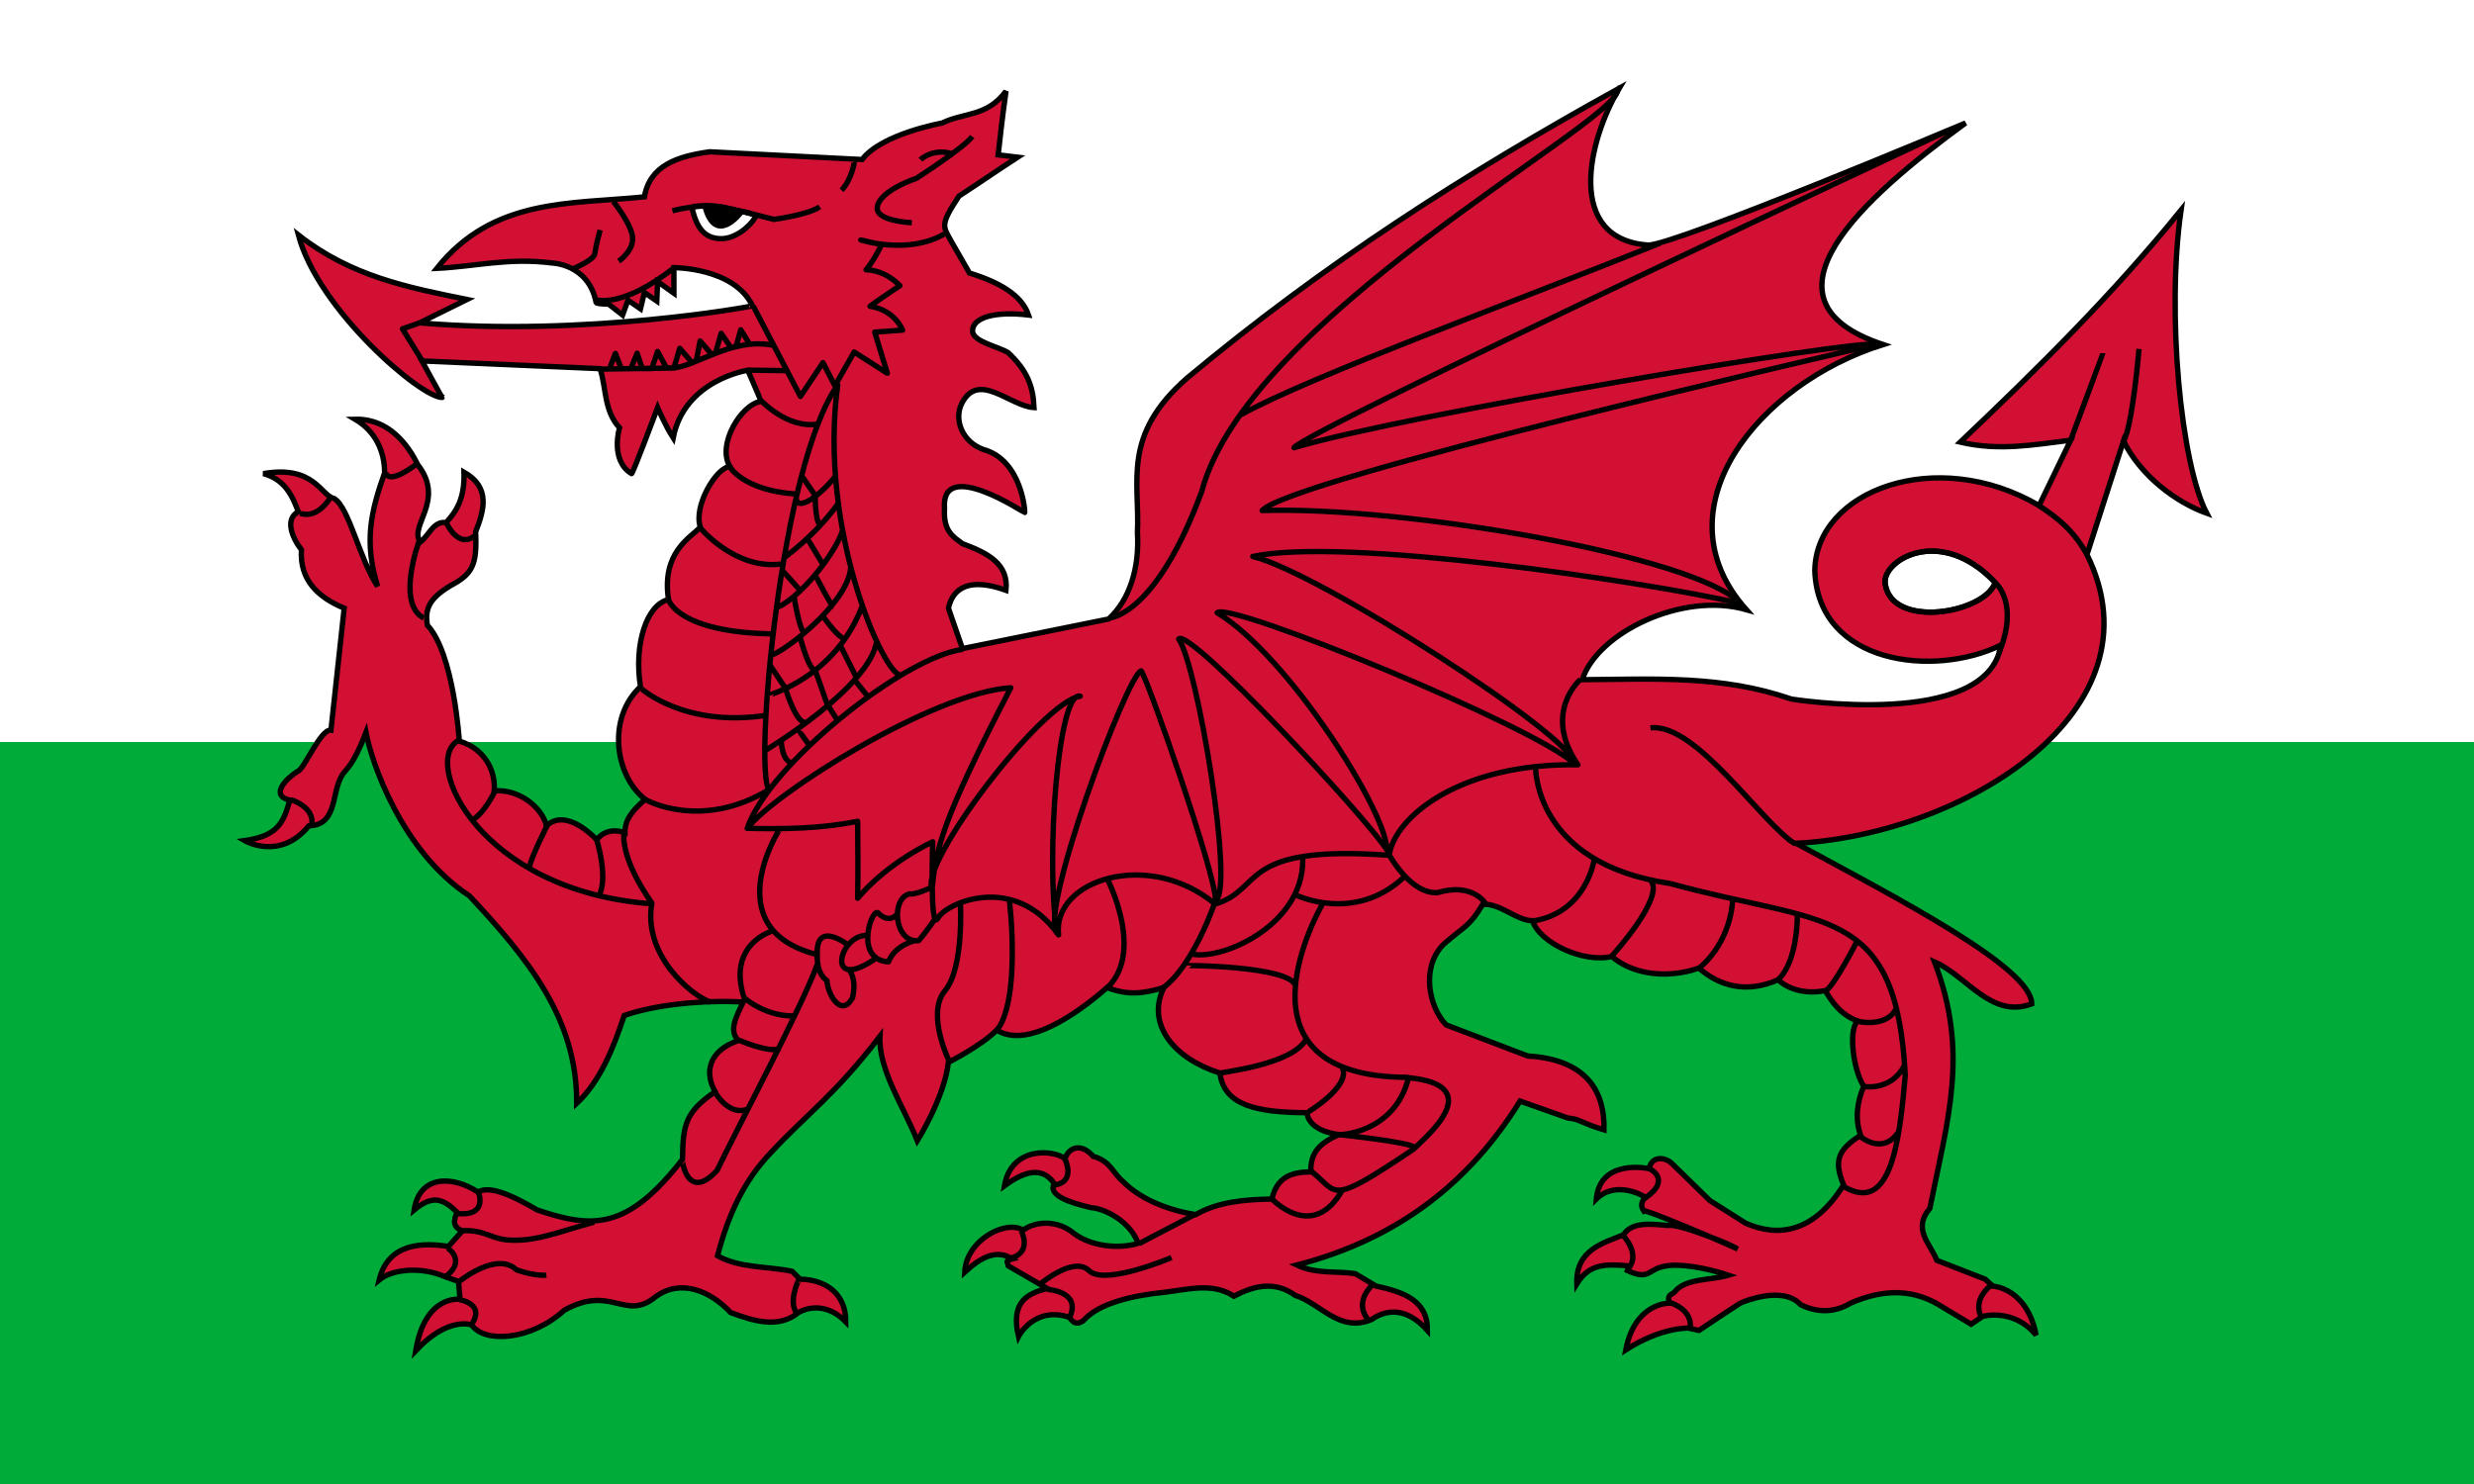
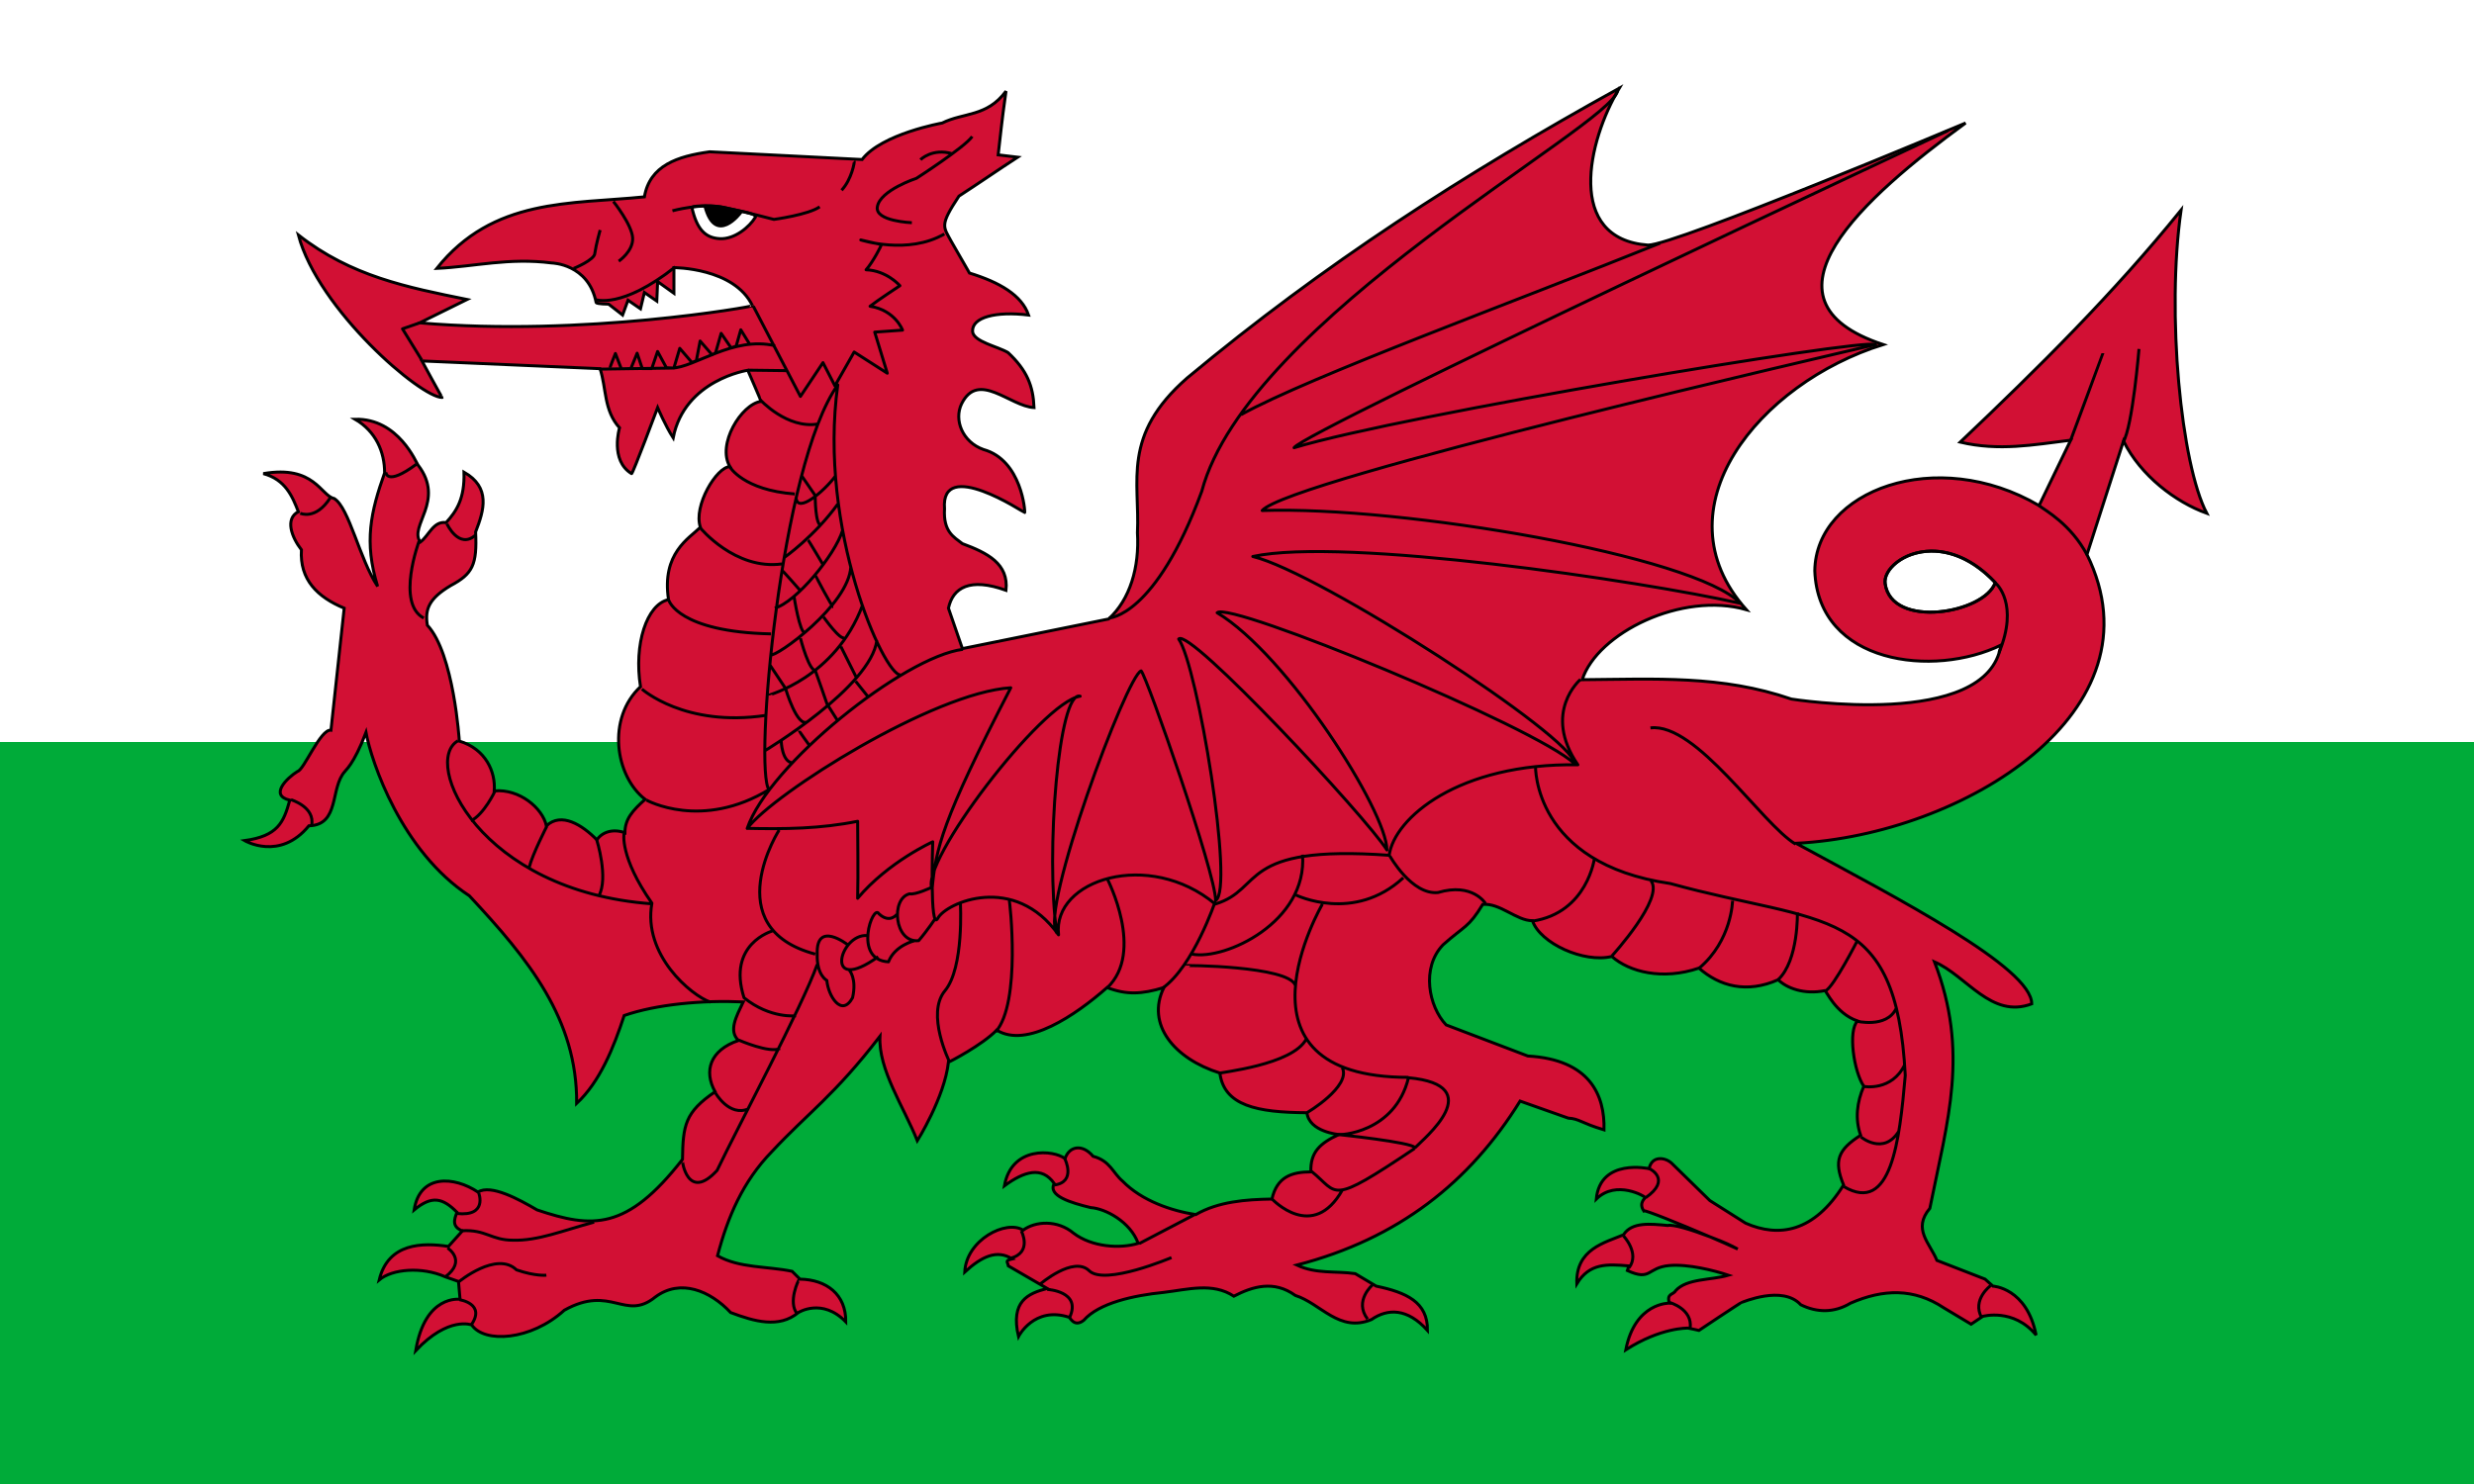
<svg xmlns="http://www.w3.org/2000/svg" viewBox="0 0 830 498">
  <rect width="830" height="249" y="249" fill="#00ab39" />
  <rect width="830" height="249" fill="#fff" />
-   <g transform="translate(1.72,0.97)" stroke="#000" stroke-width="1.8">
+   <g transform="translate(1.72,0.97)" stroke="#000" strokeWidth="1.8">
    <path d="M541.562,28.562c-0.011,0.019-0.019,0.043-0.031,0.062,0.033-0.018,0.061-0.044,0.094-0.062h-0.063zm-0.031,0.062c-52.242,28.887-99.003,58.945-144.969,97.25-22.06,19.27-15.833,34.631-16.687,51.937,0.711,11.618-2.511,22.426-9.656,28.938-16.35,3.306-32.715,6.632-49.063,9.938-1.566-4.524-3.121-9.042-4.687-13.563,1.495-6.94,7.232-10.352,19.312-6,0.952-8.923-6.227-12.555-14.625-15.656-2.885-2.246-6.468-3.971-6-11.688-1.412-17.467,26.615,1.25,26.875,1.25,0.261,0-0.934-17.627-13.812-21.156-7.022-2.485-9.994-9.892-7.313-15.375,5.618-11.209,16.194,0.878,24.282,1.312-0.304-7.316-2.387-12.531-8.688-18.437-3.392-2.087-11.722-3.657-11.938-7.156-0.176-4.752,7.808-6.784,18.782-5.469-2.288-6.66-9.668-10.968-19.813-14.094-2-3.479-4-6.958-6-10.437-2.841-5.26-4.115-5.402,2.469-15.375,5.915-3.827,13.774-9.237,19.688-13.063-2.176-0.261-4.357-0.52-6.532-0.781,0.869-7.131,0.969-9.531,2.625-21.375-6.346,8.672-14.275,7.121-21.406,10.688,0,0-20.33,3.609-26.875,12.25-0.261,0-51.125-2.594-51.125-2.594-10.84,1.509-20.099,4.582-21.906,15.125-24.792,2.502-50.755,0.289-69.657,24,12.87-0.609,24.136-3.674,38.594-1.813,0,0,12.321,0.233,14.875,13.281,0.261,0.522,4.188,0.532,4.188,0.532,1.566,1.217,3.121,2.439,4.687,3.656,0.609-1.652,1.204-3.317,1.813-4.969,1.392,0.957,2.795,1.918,4.187,2.875,0.434-1.826,0.879-3.642,1.313-5.468,1.392,0.957,2.764,1.918,4.156,2.874,0.087-2.174,0.195-4.357,0.281-6.531,1.827,1.304,3.643,2.602,5.469,3.906v-8.594s20.192-0.047,26.344,12.781c0.262,0.261-56.665,10.463-111.657,5.75,5.306-2.609,10.602-5.235,15.907-7.844-20.05-4.076-38.901-7.761-56.594-21.656,6.677,25.137,41.181,54.663,48.25,54.531,0,0.261-6.781-12.25-6.781-12.25,19.916,0.87,39.835,1.725,59.75,2.594,2.175,6.61,1.213,14.02,6.531,19.844,0,0-3.299,10.925,4.031,15.375,0.262,0.521,8.75-22.157,8.75-22.157s2.6,6.101,5.219,10.157c3.795-19.508,25.031-22.688,25.031-22.688s4.438,10.176,4.438,10.438c-6.636,0.96-14.89,14.486-10.438,21.906-4.45,0.085-12.351,13.186-9.906,20.344-3.741,3.723-13.058,8.686-10.688,24.281-7.334,1.572-11.676,14.991-9.406,29.219-11.349,10.564-8.563,29.956,1.563,37.812-4.203,3.74-6.791,6.616-6.781,11.219-3.996-1.485-7.68-0.244-9.407,2.375-4.898-5.021-11.931-9.418-16.937-4.719-1.296-5.94-9.032-12.474-17.5-11.718,0.496-6.264-2.755-14.018-11.719-16.719,0,0-1.814-29.358-10.719-38.875-0.873-5.326,0.51-8.948,7.844-13.313,7.323-3.906,8.879-6.935,8.344-18,2.887-7.396,5.08-14.936-3.906-20.062,0.27,8.795-2.43,13.031-6,16.937-4.266-0.621-5.756,4.358-8.626,6.532-4.016-5.414,8.472-13.799-0.781-25.844-0.521-0.523-6.459-15.723-21.125-15.375,6.971,4.082,9.92,10.951,9.906,18-4.624,13.045-6.973,23.127-2.343,38.093-6.093-9.128-9.549-26.482-14.594-29.5-4.422-0.862-6.582-11.321-23.75-8.343,7.406,1.992,9.757,7.647,11.75,12.781-4.541,2.342-2.285,8.519,1.031,12.781-0.63,10.015,5.37,15.866,14.344,19.594-1.478,13.653-2.96,27.283-4.438,40.937-3.564-0.454-9.05,13.425-11.218,13.844-3.489,2.171-9.581,8.01-2.594,9.656-2.076,7.492-4.001,12.009-15.156,13.563,0,0,11.787,6.991,21.562-4.969,10.474-0.262,7.03-12.752,12.094-18.25,0-0.26,2.874-2.066,7.062-13.062,1.832,9.819,11.908,39.888,34.688,54.812,19.856,21.256,36.175,41.33,36,69.656,7.75-7.208,12.378-18.624,15.938-29.5,10.776-3.748,26.191-5.179,39.937-4.562-2.358,4.961-4.997,9.721-1.594,12.938-9.593,3.294-11.695,10.256-7.843,17.218-10.112,6.867-10.778,11.28-10.938,22.688-18.708,23.985-30.249,23.188-48.781,16.968-6.086-3.572-15.505-8.714-19.844-6-8.004-5.334-19.512-6.126-21.406,6,6.006-4.978,9.592-4.018,14.375,0.782-0.962,2.436-1.766,4.862,1.812,6.25-1.566,1.739-3.121,3.48-4.687,5.218-8.613-1.324-20.194-1.25-23.219,11.219,4.424-3.665,14.24-4.525,22.156-1.031,1.479,0.522,2.959,1.04,4.438,1.562,0.174,2,0.358,4,0.531,6,0,0-11.732-1.811-14.875,17.219,11-11.702,18.781-8.625,18.781-8.625,4.239,6.205,19.841,5.271,31.063-4.937,15.762-8.812,20.357,3.851,30.531-4.438,8.436-6.292,18.417-2.108,25.281,5.219,7.915,2.969,16.2,5.413,22.719,0,0,0,7.963-5.081,15.906,3.125,0.087-9.253-6.47-14.169-15.375-14.344l-2.625-2.625c-8.349-1.74-17.73-1.034-25.031-5.218,3.442-13.066,8.457-24.904,18.25-34.969,12.088-12.958,20.987-18.85,36.25-38.688-0.589,11.211,8.003,23.677,12.531,35.063,0,0,9.116-14.555,10.438-26.375,0.26,0,11.423-5.81,16.187-10.75,10.056,6.237,26.446-4.994,37.032-14.281,6.524,2.47,11.478,2.292,19.062,0-6.088,12.39,3.521,23.883,18.781,28.687,1.411,10.938,12.459,13.229,29.219,13.313,0.706,6.436,10.688,7.312,10.688,7.312-6.308,2.94-9.596,5.886-9.376,12.531-6.464,0.044-11.36,1.671-13.062,9.125-8.876,0.152-17.922,0.833-25.562,5.219-8.176-1.269-18.122-4.657-24.532-11.219-3.306-2.783-4.131-6.796-9.906-8.344-3.66-4.326-8.039-3.36-9.406,0.782-3.783-2.955-17.972-4.328-20.344,9.125,6.624-4.848,12.564-6.696,16.719-0.781-2.264,4.106,5.516,6.455,12.25,8.093,4.776,0.296,13.247,4.647,15.906,12-6.16,1.869-15.496,1.253-21.656-3.406-5.476-4.582-12.872-4.036-16.938-1.031-5.64-3.596-19.071,3.193-19.593,14.062,5.658-5.184,10.807-7.691,15.937-4.406-2.553,0.606-1.583,0.855-1.313,2.344,4.348,2.522,8.684,5.04,13.032,7.562-6.394,1.687-12.405,4.238-9.625,16.156,0,0,5.208-10.296,16.937-6.5,0.261-0.26,1.617,3.678,4.969,1.032,5.076-5.776,16.682-8.362,26.875-9.375,8.18-0.977,16.347-3.387,23.469,1.281,6.341-3.262,13.401-5.456,20.625-0.25,8.523,2.696,14.746,12.631,25.562,8.094,5.379-3.723,11.99-3.912,18.782,3.656,0.082-9.543-7.069-12.742-17.219-14.875-2.349-1.393-4.683-2.795-7.031-4.187-6.522-0.958-13.072,0.198-19.594-2.876,34.134-8.824,58.062-27.859,74.906-55.031,5.392,1.913,10.764,3.805,16.156,5.719,3.825,0.245,4.117,1.574,12,3.938,0.297-11.614-4.689-23.578-25.562-24.782l-27.406-10.437c-5.818-6.135-8.447-19.152-1.032-26.875,7.258-6.463,8.525-5.689,13.313-13.563,5.822-0.53,11.309,5.469,16.687,5.469,2.554,7.587,17.274,14.294,26.625,12,5.859,5.187,17.008,8.07,29.219,3.906,6.93,6.067,15.959,8.6,26.594,3.906,2.823,2.824,8.783,5.069,15.656,3.657,0.522,0,3.473,7.541,10.969,10.187-3.268,3.176-1.259,16.966,2.093,21.906-2.288,5.302-3.008,10.958-1.062,16.438-7.559,4.86-9.098,8.475-5.719,16.688-9.899,15.906-21.741,17.724-32.875,12.812-4.002-2.522-7.998-5.071-12-7.594-4.261-4.175-8.52-8.325-12.781-12.5-2.17-2.037-6.66-2.677-7.594,1.813,0,0-16.399-3.658-17.719,10.187,6.798-6.62,16.438-0.792,16.438-0.531s-2.296,1.823-0.531,4.469c0.397-0.331,11.973,4.32,22.281,8.75,5.6,2.122,6.831,2.786,9.281,4.094-2.685-1.23-5.858-2.623-9.281-4.094-6.275-2.379-12.388-4.279-14.188-3.813-5.84-0.545-12.034-1.27-14.874,3.125-6.278,2.656-16.084,4.783-15.657,16.438,4.239-6.94,10.055-6.647,17.469-6-0.174,0.522-0.326,1.04-0.5,1.562,8.05,3.667,6.523-0.998,14.031-1.687,6.277-0.576,15.174,1.672,19.875,3.25-5.913,1.739-13.954,1.009-17.75,5.219-0.696,1.392-3.131,0.823-2.062,4.156,0,0-11.534-0.298-14.625,15.656,11.728-7.509,20.615-7.281,20.875-7.281,0.261,0,3.656,0.781,3.656,0.781s14.084-9.406,14.344-9.406c0.262,0,13.638-5.923,19.812,0.781,5.389,2.649,11.153,2.818,16.719-0.531,10.966-4.77,21.231-5.104,31.313,1.594l9.124,5.468c1.304-0.869,2.603-1.755,3.907-2.625,0,0,10.329-2.917,17.906,6.281-3.132-15.914-14.5-16.437-14.5-16.437-0.87-0.783-1.756-1.561-2.625-2.344-5.392-2.087-10.764-4.194-16.156-6.281-2.354-5.826-8.268-10.465-2.375-17.469,6.02-29.926,13.218-52.401,1.562-82.719,10.871,4.696,19.005,19.217,32.625,14.094,0-12.176-44.822-35.294-79.062-53.875,56.094-2.87,123.51-44.277,97.594-96.906,4.088-12.697,8.162-25.397,12.25-38.094,5.77,11.623,17.453,20.483,27.937,24.25-8.641-16.496-13.6-66.93-8.625-101.75-22.603,27.922-47.563,52.702-74.094,77.875,13.05,3.05,24.453,0.904,37.063-0.656-3.566,7.305-7.029,14.632-10.594,21.938-34.473-20.188-74.947-5.038-75.25,21.906,1.179,31.42,40.027,35.885,62.437,24.937-4.442,28.647-70.281,18.094-70.281,18.094-23.394-8.064-45.613-6.683-70.187-6.5,5.106-15.71,33.46-29.652,55.062-23.5-30.243-33.909,4.275-76.008,45.906-88.969-45.376-14.966-6.304-49.557,27.657-74.344,0,0-97.663,41.101-106.563,40.969-27.779-2.087-20.207-34.967-9.625-52.656zm-306.531,39.469c2.273,0.012,4.945,0.234,7.062,0.75,4.404,1.073,9.763,1.689,9.688,3-2.039,3.412-7.047,7.529-11.969,7.281-4.921-0.248-7.766-3.198-9.406-10.594,0.503-0.273,2.352-0.449,4.625-0.437zm411.094,115.875c6.403-0.088,14.074,2.621,21.562,10.562-3.6,10.371-34.842,15.697-36.937,0.344-0.633-4.641,6.016-10.779,15.375-10.906z" fill="#d21034" />
    <path d="m 267.26,158.74l4.737,6.891 m -0.215,0.217 c 0,0 0,9.259 1.938,9.476 m -4.307,4.952 c 0.215,0.216 4.954,8.184 4.954,8.184 m -13.569,2.153 c 0.215,0 6.031,6.677 6.031,6.677 m 5.051,-5.18 c 0,0.215 5.501,10.565 5.932,10.565 m -13.136,-3.447 c 0,0 1.938,12.491 3.66,12.061 m -11.801,10.828 5.556,8.339 m 4.738,-17.229 c 0,0 3.015,11.845 5.383,10.767 m 2.364,-17.879 c 0.216,0.215 5.606,7.974 7.112,6.897 m -1.291,3.014 5.168,10.338 m -13.783,-2.37 c 0.215,0.432 4.307,12.277 4.307,12.277 m -14.214,-6.03 c 0,0 3.877,13.137 7.323,10.982 m -8.83,6.462 c 0,0 0.215,6.891 3.661,7.321 m 2.37,-10.767 c 0,0.215 3.445,4.954 3.445,4.954 m 6.398,-13.149 2.862,4.534 m 6.246,-12.921 4.308,5.383 m -24.293,-67.137 c 0.215,5.815 9.437,-2.048 13.098,-7.002 m -17.018,27.19 c 0,0 10.122,-7.107 17.875,-17.875 m -21.106,34.889 c 7.107,-1.938 20.183,-17.753 22.767,-26.152 m -24.275,41.873 c 1.94,0.861 26.367,-16.732 27.014,-29.653 m -27.659,43.221 c 0,-0.215 22.33,-5.693 31.591,-30.244 m -32.79,48.826 c 0,0 35.657,-21.381 37.595,-37.102 m 240.77,73.006 c 0,0 -2.299,18.453 -20.82,21.252 m 26.635,11.699 c 0.215,-0.216 17.659,-19.383 13.137,-25.198 m 27.351,6.676 c 0,0 -0.215,13.353 -11.199,22.613 m 32.95,-18.735 c 0,0 0.432,16.151 -6.46,22.612 m 26.488,-12.922 c 0,0 -7.727,15.126 -10.526,16.634 m 10.191,10.173 c 0,0 10.167,2.534 13.397,-4.143 m -10.761,26.084 c 0,0 9.399,1.697 13.706,-7.347 m -14.714,24.284 c 0,0 7.607,6.391 12.776,-2.007 m -121.95,-122.44 c 0,0 -0.862,32.735 45.225,39.41 51.472,14.215 75.807,6.677 78.823,64.394 -1.938,21.967 -4.668,46.778 -20.604,37.301 M 464.552,286.27 c 0,0 7.323,13.136 16.152,12.275 11.629,-3.446 15.936,3.661 15.936,3.661 m -63.53,-2.8 c 0,0 19.383,9.476 35.964,-5.815 m -33.811,-7.753 c 1.722,22.613 -26.059,35.535 -37.043,33.382 m 38.36,53.27 c 0.216,0 15.05,-8.905 12.036,-15.152 m -41.566,1.94 c 0.431,-0.432 24.982,-2.801 29.505,-11.631 m -40.919,-24.552 c 0,-0.215 34.845,0.097 37.213,6.557 m 9.09,-27.231 c 0,0 -34.028,58.148 28.858,58.148 m -64.824,-59.01 c 0,0 -7.323,21.753 -17.66,29.074 m -18.52,-36.61 c 0,0 12.636,24.449 -0.071,36.509 m -32.879,-29.618 c 0.215,0.43 4.091,34.673 -4.524,44.364 m -11.843,-43.287 c 0,0 1.291,21.751 -5.169,29.504 -6.462,7.753 1.513,23.856 1.513,23.856 m -78.5,10.457 c 0,0 4.624,8.114 11.086,5.313 m -3.231,-23.042 c 0,0 10.337,4.522 13.783,2.799 m -2.584,-39.411 c 0,0 -15.291,4.307 -9.476,22.397 8.829,7.108 17.444,6.03 17.444,6.03 m -38.119,48.456 c -0.215,0 1.723,14.215 11.63,3.446 6.891,-14.428 28.643,-55.132 33.597,-69.131 m 10.121,-6.675 c 0,0 -10.553,-8.184 -10.121,3.23 -0.217,7.106 3.229,8.829 3.229,8.829 0.43,5.169 4.954,12.49 8.614,5.815 1.508,-6.461 -1.076,-9.261 -1.076,-9.261 m 6.03,-11.63 c -9.476,-0.646 -14.644,20.245 3.662,7.11 m 6.245,-14.216 c 0,0 -2.368,3.232 -6.03,-0.215 -1.939,-3.445 -8.829,15.507 3.231,16.152 2.153,-5.6 8.83,-7.107 8.83,-7.107 m 5.6,-17.875 c 0,0 -5.385,2.584 -7.323,2.153 -6.461,1.508 -5.17,16.584 3.014,15.722 2.799,-3.23 5.815,-7.753 5.815,-7.753 m -52.29,-29.83 c -0.216,0 -21.372,33.268 11.794,42.098 m 256.71,-92.175 c 0,0 -12.922,10.984 -0.862,28.643 -40.058,-0.645 -61.592,17.875 -63.315,30.365 -51.041,-3.66 -41.78,11.416 -58.364,16.368 -22.182,-18.521 -54.702,-8.183 -52.548,10.337 -14.861,-20.89 -37.688,-10.767 -40.487,-5.599 -2.8,5.169 -1.723,-25.628 -1.723,-25.628 0,0 -14.86,6.677 -25.199,18.952 0.217,-8.183 0,-21.536 0,-25.843 -12.418,2.512 -24.407,2.654 -37.257,2.369 m -33.596,-9.476 c 0,0 18.52,10.337 41.349,-3.661 m -42.857,-33.596 c 0,0 14.43,12.92 41.566,8.829 m -32.52,-38.55 c 0,0 3.229,10.553 34.243,11.199 m -23.74,-35.604 c 0,0 11.679,14.283 27.4,12.13 m -17.443,-32.52 c 0,0 4.522,7.753 21.751,9.045 m -11.631,-31.658 c 0,0 9.046,9.907 19.384,8.184 m 34.431,-88.698 c 0,0 4.006,-4.005 10.682,-2.003 m -13.573,23.142 c 0,0 -12.463,-0.445 -11.573,-5.34 0.892,-5.563 13.13,-9.568 13.13,-9.568 0,0 16.243,-10.458 18.691,-14.019 m -73.432,56.966 15.8,30.263 7.565,-11.349 4.006,7.788 6.453,-11.348 11.126,7.12 -4.228,-13.796 9.345,-0.667 c 0,0 -2.448,-6.676 -10.904,-8.011 2.226,-1.78 10.014,-6.898 10.014,-6.898 0,0 -4.449,-5.118 -11.348,-5.341 2.225,-2.448 5.34,-8.456 5.118,-8.456 -0.222,0 -6.899,-1.558 -6.899,-1.558 0,0 15.8,5.118 28.038,-2.003 m -30.25,-24.467 c 0.222,0.223 -0.891,6.231 -4.229,9.791 m -56.742,6.898 c 0,0 9.774,-2.69 17.088,-1.165 7.245,1.489 16.958,4.058 16.958,4.058 0,0 11.57,-1.558 15.354,-4.228 m -73.656,7.788 c 0,0 -1.334,4.673 -1.779,7.788 0,2.225 -7.122,5.118 -7.122,5.118 m 13.353,-22.475 c 0,0 6.23,7.788 6.452,12.238 0.223,4.45 -4.672,7.788 -4.672,7.788 m -66.089,33.156 -6.454,-10.458 5.786,-2.003 m 117.2,156.72 c -5.168,-6.676 3.876,-109.19 23.044,-135.89 -6.676,48.241 15.506,97.558 21.105,97.343 m -102.4,-125.99 c 0,0 8.722,3.338 26.812,-10.984 m 24.443,34.676 12.975,0.161 m 389.49,-80.51 c 0,0 -216.19,101.02 -219.34,106.37 36.505,-11.016 191.33,-36.82 195.11,-34.617 -9.126,2.203 -197,45.315 -205.81,55.701 46.889,-1.574 145.08,15.105 160.49,31.154 -33.358,-7.552 -133.12,-22.343 -163.64,-15.735 22.344,5.351 107.94,60.737 107.94,69.548 -12.902,-12.272 -115.81,-54.757 -119.9,-50.665 23.6,14.161 56.96,66.714 56.958,79.617 -6.923,-11.014 -66.4,-74.898 -69.861,-70.807 6.294,8.813 18.766,84.222 12.39,87.717 0,-9.126 -23.09,-75.129 -24.978,-77.017 -4.721,1.258 -34.152,80.528 -28.321,87.899 -3.776,-26.433 0.628,-81.604 7.866,-79.402 -12.901,1.888 -54.078,56.18 -49.673,64.677 1.259,-13.532 3.1,-22.507 26.386,-67.509 -25.805,1.572 -79.302,35.246 -88.43,47.204 7.239,-21.398 52.555,-57.59 72.381,-60.107 m 93.316,-78.747 c 22.85,-12.68 93.46,-38.557 140.56,-57.543 m -184.91,125.78 c 0,0 15.576,-0.222 31.153,-42.501 15.35,-57.85 137.07,-122.38 139.52,-134.4 m -376.67,235.07 c 0,0 -3.615,7.703 -8.066,9.929 m 25.525,1.744 c 0,0 -4.829,9.382 -5.942,13.832 m 22.65,-9.243 c 0,0 4.052,12.803 0.714,18.812 m -47.239,-52.053 c -12.238,6.899 6.964,50.494 65.041,54.722 m -9.346,-23.587 c 0,0 -1.557,7.788 9.346,23.365 -3.115,17.356 13.195,30.996 19.649,33.221 m -33.67,-213.01 c 0,-0.223 1.78,-4.673 1.78,-4.673 l 1.984,5.144 3.193,-0.083 2.107,-5.157 1.73,5.177 3.173,0 1.957,-5.748 2.957,5.443 2.511,0.127 1.978,-6.63 4.077,4.749 1.481,-0.573 1.27,-6.631 4.028,4.638 1.155,-0.678 1.868,-6.535 3.346,4.86 1.685,-0.549 1.563,-5.493 3.11,5.048 m -50.532,8.149 24.274,-0.361 c 7.723,-0.115 20.442,-10.819 34.684,-7.481 m -110.12,59.774 c 0,0 4.005,8.679 9.569,3.783 m -18.914,2.003 c 0,0 -7.789,20.917 1.557,25.811 m -12.684,-48.954 c 0,0 0,4.895 10.236,-2.67 m -42.073,112.59 c 0,0 8.233,2.448 6.898,8.679 m -3.788,-104.81 c 0,0 5.118,2.448 10.014,-5.117 m 44.282,245.89 c 8.01,-0.445 9.735,3.172 17.023,3.172 8.396,0.256 16.577,-3.172 27.259,-6.065 m 68.758,19.36 c -0.223,0 -3.783,7.565 -0.667,11.347 m -113.49,-10.68 c 0,0 12.685,-10.459 19.36,-4.005 6.454,2.226 10.013,1.78 10.013,1.78 m -22.69,-27.59 c 0,0 3.115,8.01 -7.344,6.898 m -3.115,11.571 c 0,0 6.675,4.229 -0.89,9.791 m 4.895,7.566 c 0,0 9.123,1.336 3.782,8.678 m 290.91,-64.115 c 0,0 24.776,2.564 25.915,4.415 2.849,-2.991 24.972,-20.911 -2.225,-23.473 -4.555,18.654 -23.263,19.343 -23.69,19.058 z m -8.828,12.388 c 9.255,7.404 5.463,11.841 34.513,-7.666 m -47.756,16.923 c 0,0 13.669,14.667 23.637,-3.134 m -49.695,8.402 -18.511,9.682 m -33.321,13.671 c 0,0 11.249,-9.683 16.518,-4.557 5.268,5.126 27.624,-4.413 27.624,-4.413 m -35.741,-33.037 c 0,0 3.846,7.689 -3.56,8.686 m -11.106,15.379 c 0,0 3.901,7.23 -3.646,9.223 m 12.332,10.428 c 0,0 11.677,0.569 7.547,9.397 m 101.67,-10.964 c 0,0 -6.408,5.411 -1.708,11.535 m 94.691,-50.408 c 0,0 7.404,3.559 -1.424,9.683 m -7.404,12.815 c 0,0 5.553,5.839 1.851,10.679 m 13.67,11.676 c 0,0 7.688,2.136 6.835,8.544 m 100.81,-14.239 c 0,0 -6.408,4.698 -2.99,10.822 M 551.992,243.293 c 15.38,-1.851 37.449,32.323 48.698,39.016 m 67.272,-87.425 c 0,0 7.79,6.799 0.936,23.205 m 13.505,-49.366 c 2.167,1.686 10.539,6.154 16.069,16.496 m 5.312,-67.659 c 0,0.142 -10.822,29.191 -10.822,29.191 m 22.925,-30.615 c 0,0 -2.136,25.915 -5.268,31.184 m -42.957,47.223 c -3.6,10.371 -34.84,15.678 -36.935,0.325 -1.066,-7.816 18.503,-19.872 36.935,-0.325 z" fill="none" stroke-linejoin="round" />
    <path d="m 234.76,68.178 12.02,2.225 c 0,0 -8.46,11.349 -12.02,-2.225 z" fill="#000" stroke-linejoin="round" />
  </g>
</svg>
